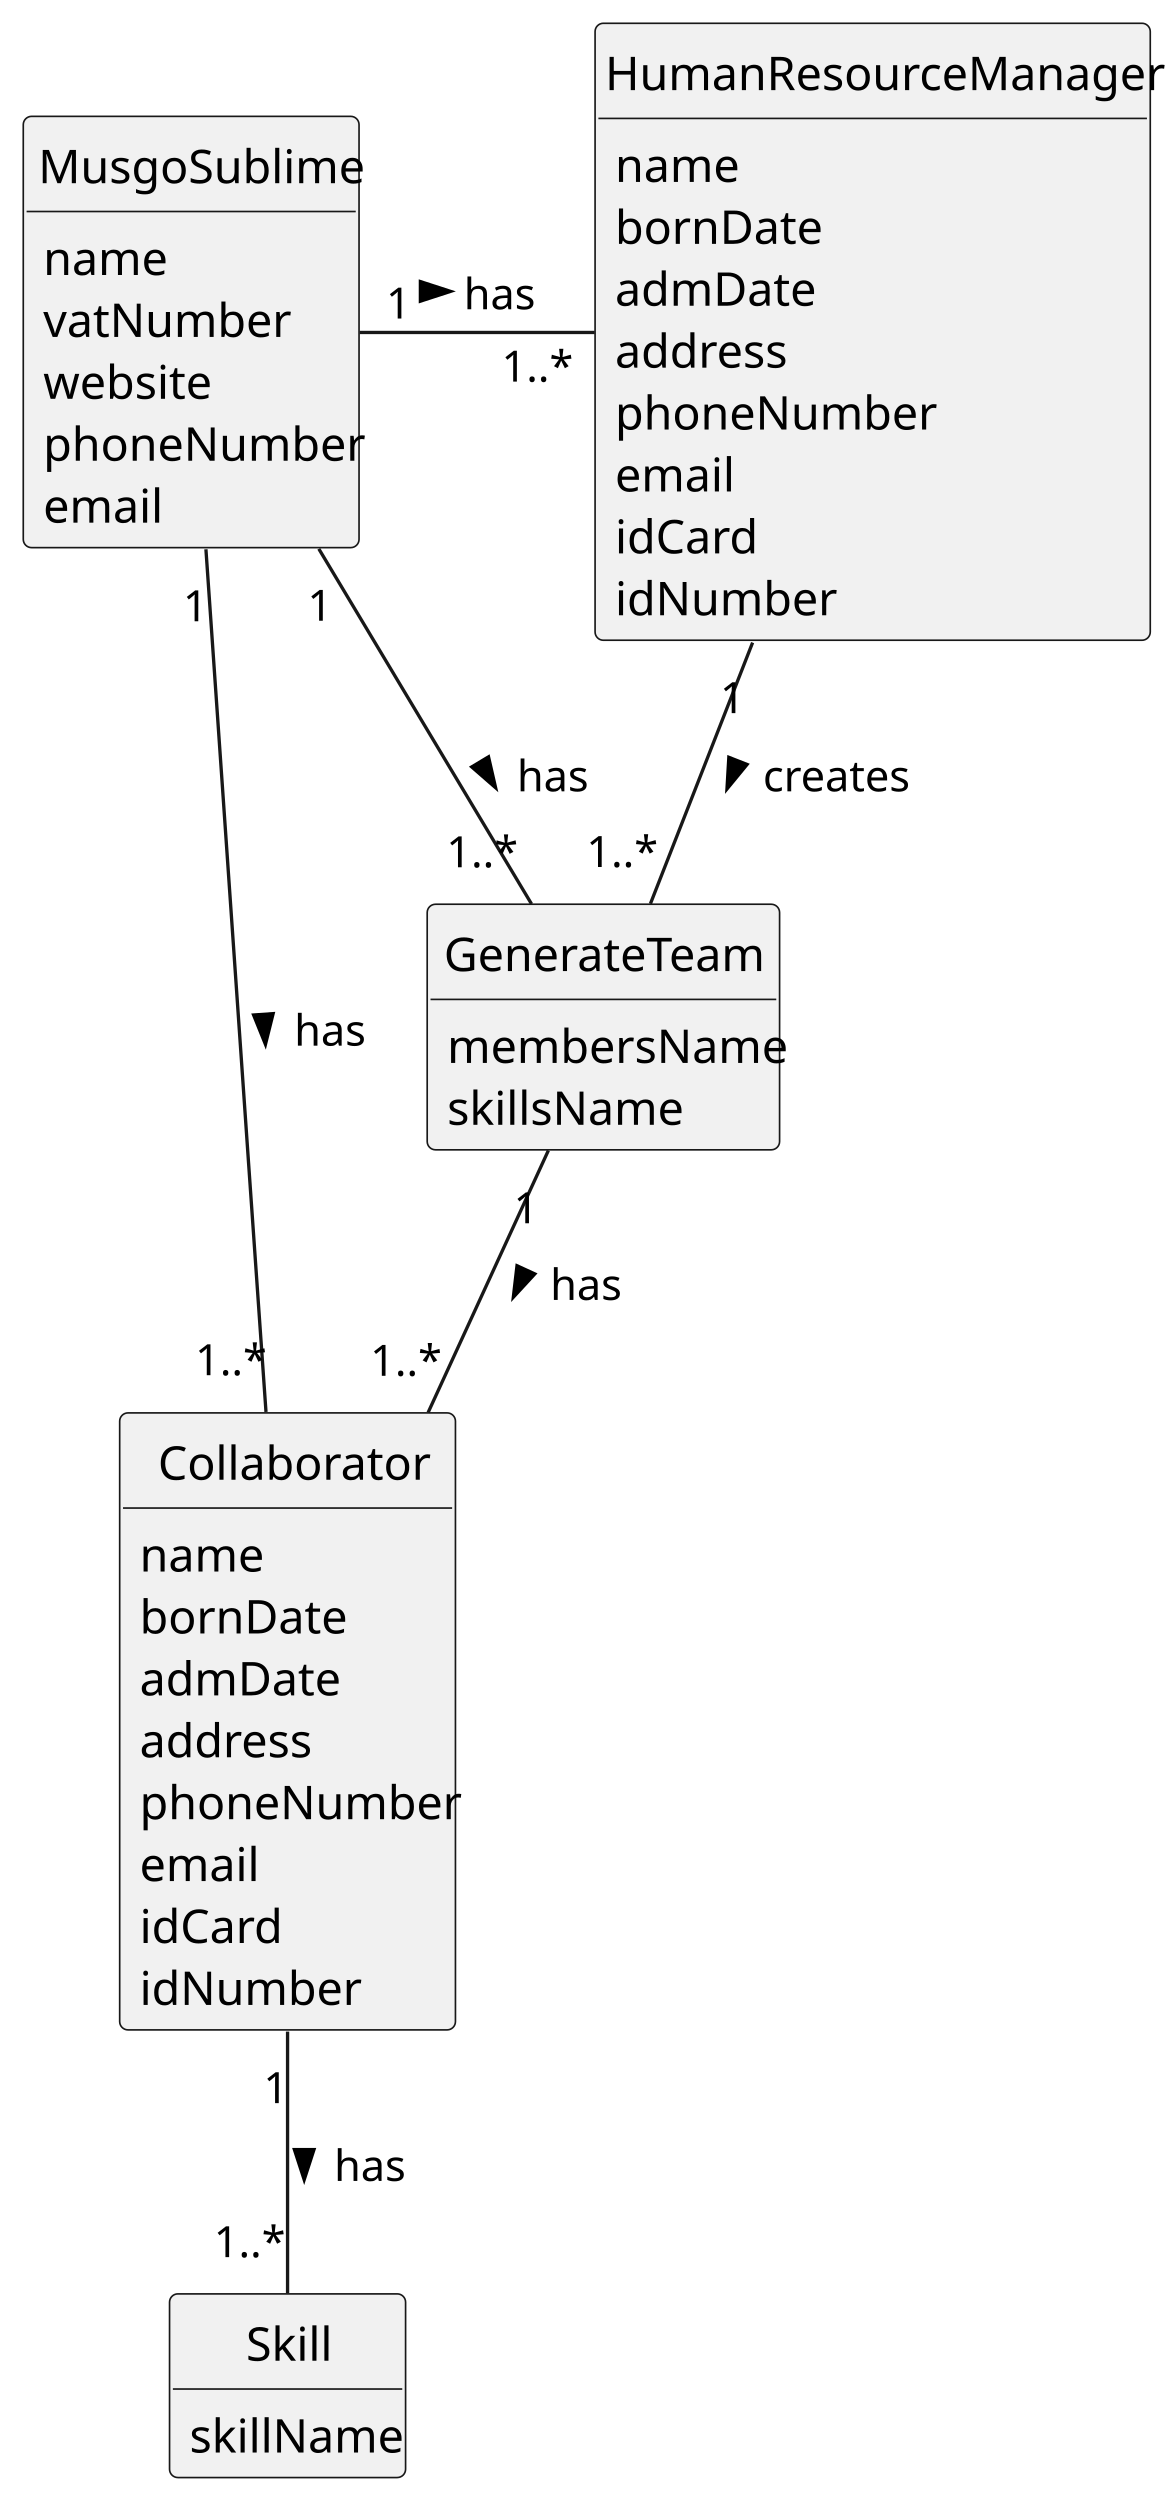
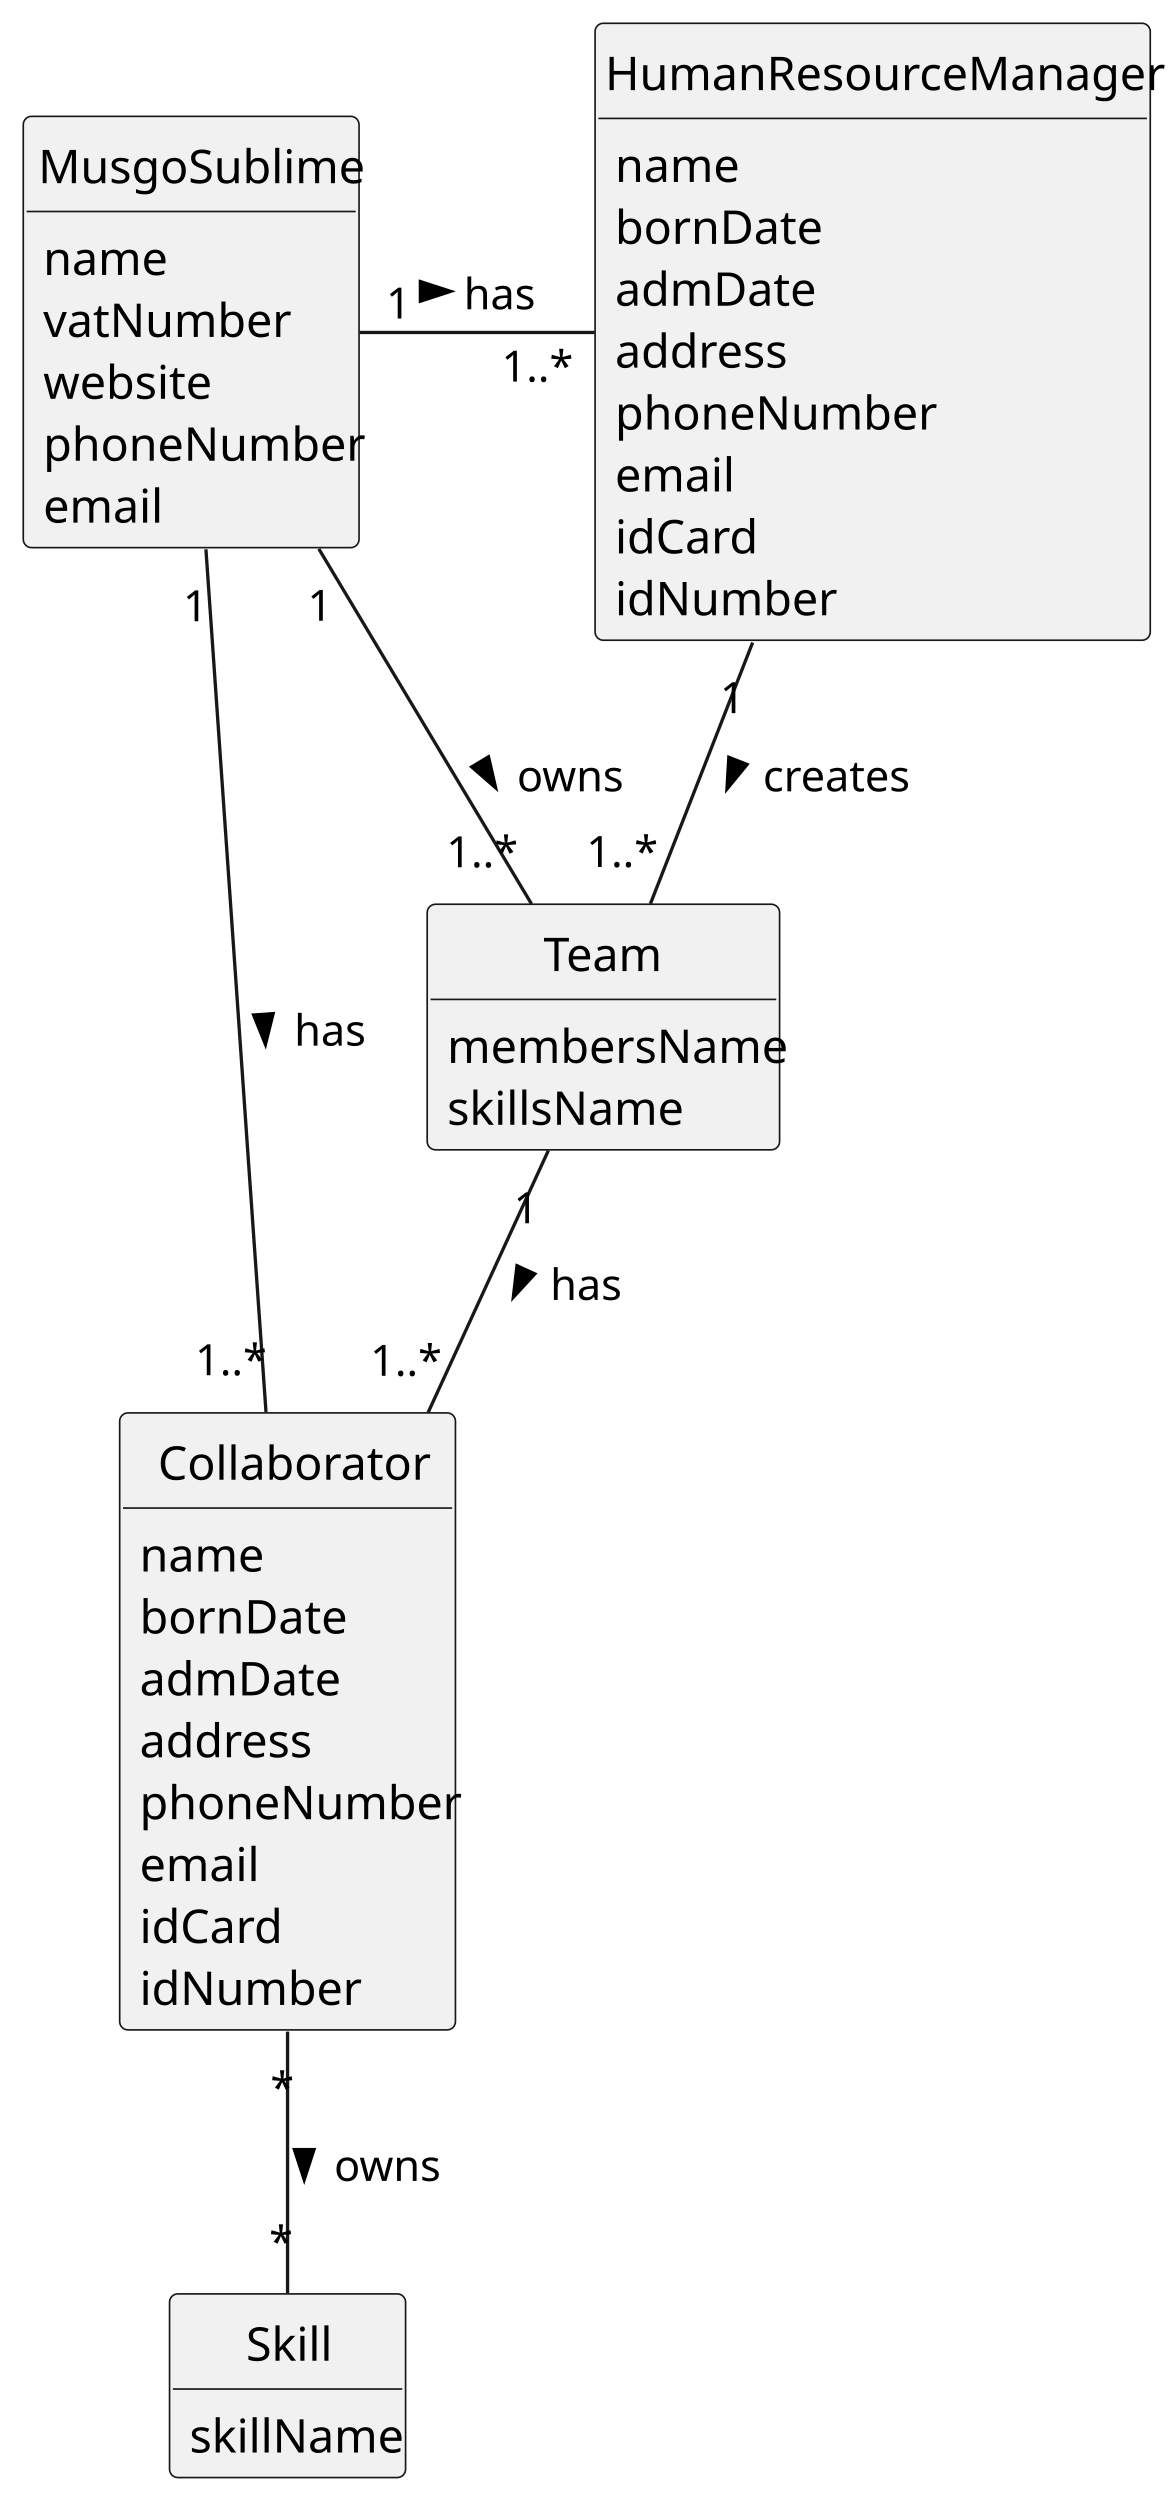
<svg xmlns="http://www.w3.org/2000/svg" contentStyleType="text/css" height="752px" preserveAspectRatio="none" style="width:353px;height:752px;background:#FFFFFF;" version="1.1" viewBox="0 0 353 752" width="353px" zoomAndPan="magnify">
  <defs />
  <g>
    <g id="elem_MusgoSublime">
      <rect codeLine="10" fill="#F1F1F1" height="129.727" id="MusgoSublime" rx="2.5" ry="2.5" style="stroke:#181818;stroke-width:0.5;" width="101" x="7" y="35" />
      <text fill="#000000" font-family="sans-serif" font-size="14" lengthAdjust="spacing" textLength="92" x="11.5" y="55.107">MusgoSublime</text>
      <line style="stroke:#181818;stroke-width:0.5;" x1="8" x2="107" y1="63.621" y2="63.621" />
      <text fill="#000000" font-family="sans-serif" font-size="14" lengthAdjust="spacing" textLength="35" x="13" y="82.728">name</text>
      <text fill="#000000" font-family="sans-serif" font-size="14" lengthAdjust="spacing" textLength="68" x="13" y="101.35">vatNumber</text>
      <text fill="#000000" font-family="sans-serif" font-size="14" lengthAdjust="spacing" textLength="47" x="13" y="119.971">website</text>
      <text fill="#000000" font-family="sans-serif" font-size="14" lengthAdjust="spacing" textLength="89" x="13" y="138.592">phoneNumber</text>
      <text fill="#000000" font-family="sans-serif" font-size="14" lengthAdjust="spacing" textLength="33" x="13" y="157.213">email</text>
    </g>
    <g id="elem_HumanResourceManager">
      <rect codeLine="18" fill="#F1F1F1" height="185.59" id="HumanResourceManager" rx="2.5" ry="2.5" style="stroke:#181818;stroke-width:0.5;" width="167" x="179" y="7" />
      <text fill="#000000" font-family="sans-serif" font-size="14" lengthAdjust="spacing" textLength="161" x="182" y="27.107">HumanResourceManager</text>
      <line style="stroke:#181818;stroke-width:0.5;" x1="180" x2="345" y1="35.621" y2="35.621" />
      <text fill="#000000" font-family="sans-serif" font-size="14" lengthAdjust="spacing" textLength="35" x="185" y="54.728">name</text>
      <text fill="#000000" font-family="sans-serif" font-size="14" lengthAdjust="spacing" textLength="59" x="185" y="73.35">bornDate</text>
      <text fill="#000000" font-family="sans-serif" font-size="14" lengthAdjust="spacing" textLength="57" x="185" y="91.971">admDate</text>
      <text fill="#000000" font-family="sans-serif" font-size="14" lengthAdjust="spacing" textLength="51" x="185" y="110.592">address</text>
      <text fill="#000000" font-family="sans-serif" font-size="14" lengthAdjust="spacing" textLength="89" x="185" y="129.213">phoneNumber</text>
      <text fill="#000000" font-family="sans-serif" font-size="14" lengthAdjust="spacing" textLength="33" x="185" y="147.834">email</text>
      <text fill="#000000" font-family="sans-serif" font-size="14" lengthAdjust="spacing" textLength="42" x="185" y="166.455">idCard</text>
      <text fill="#000000" font-family="sans-serif" font-size="14" lengthAdjust="spacing" textLength="60" x="185" y="185.076">idNumber</text>
    </g>
    <g id="elem_Skill">
      <rect codeLine="29" fill="#F1F1F1" height="55.242" id="Skill" rx="2.5" ry="2.5" style="stroke:#181818;stroke-width:0.5;" width="71" x="51" y="690" />
      <text fill="#000000" font-family="sans-serif" font-size="14" lengthAdjust="spacing" textLength="25" x="74" y="710.107">Skill</text>
      <line style="stroke:#181818;stroke-width:0.5;" x1="52" x2="121" y1="718.621" y2="718.621" />
      <text fill="#000000" font-family="sans-serif" font-size="14" lengthAdjust="spacing" textLength="59" x="57" y="737.729">skillName</text>
    </g>
    <g id="elem_Collaborator">
      <rect codeLine="33" fill="#F1F1F1" height="185.59" id="Collaborator" rx="2.5" ry="2.5" style="stroke:#181818;stroke-width:0.5;" width="101" x="36" y="425" />
      <text fill="#000000" font-family="sans-serif" font-size="14" lengthAdjust="spacing" textLength="78" x="47.5" y="445.107">Collaborator</text>
      <line style="stroke:#181818;stroke-width:0.5;" x1="37" x2="136" y1="453.621" y2="453.621" />
      <text fill="#000000" font-family="sans-serif" font-size="14" lengthAdjust="spacing" textLength="35" x="42" y="472.728">name</text>
      <text fill="#000000" font-family="sans-serif" font-size="14" lengthAdjust="spacing" textLength="59" x="42" y="491.35">bornDate</text>
      <text fill="#000000" font-family="sans-serif" font-size="14" lengthAdjust="spacing" textLength="57" x="42" y="509.971">admDate</text>
      <text fill="#000000" font-family="sans-serif" font-size="14" lengthAdjust="spacing" textLength="51" x="42" y="528.592">address</text>
      <text fill="#000000" font-family="sans-serif" font-size="14" lengthAdjust="spacing" textLength="89" x="42" y="547.213">phoneNumber</text>
      <text fill="#000000" font-family="sans-serif" font-size="14" lengthAdjust="spacing" textLength="33" x="42" y="565.834">email</text>
      <text fill="#000000" font-family="sans-serif" font-size="14" lengthAdjust="spacing" textLength="42" x="42" y="584.455">idCard</text>
      <text fill="#000000" font-family="sans-serif" font-size="14" lengthAdjust="spacing" textLength="60" x="42" y="603.076">idNumber</text>
    </g>
-     <g id="elem_GenerateTeam">
-       <rect codeLine="44" fill="#F1F1F1" height="73.863" id="GenerateTeam" rx="2.5" ry="2.5" style="stroke:#181818;stroke-width:0.5;" width="106" x="128.5" y="272" />
-       <text fill="#000000" font-family="sans-serif" font-size="14" lengthAdjust="spacing" textLength="96" x="133.5" y="292.107">GenerateTeam</text>
+     <g id="elem_Team">
+       <rect codeLine="44" fill="#F1F1F1" height="73.863" id="Team" rx="2.5" ry="2.5" style="stroke:#181818;stroke-width:0.5;" width="106" x="128.5" y="272" />
+       <text fill="#000000" font-family="sans-serif" font-size="14" lengthAdjust="spacing" textLength="36" x="163.5" y="292.107">Team</text>
      <line style="stroke:#181818;stroke-width:0.5;" x1="129.5" x2="233.5" y1="300.621" y2="300.621" />
      <text fill="#000000" font-family="sans-serif" font-size="14" lengthAdjust="spacing" textLength="94" x="134.5" y="319.728">membersName</text>
      <text fill="#000000" font-family="sans-serif" font-size="14" lengthAdjust="spacing" textLength="66" x="134.5" y="338.35">skillsName</text>
    </g>
    <g id="link_MusgoSublime_Collaborator">
      <path codeLine="49" d="M61.94,165.22 C65.36,214.65 70.22,284.65 74.5,346 C76.28,371.53 78.22,399.21 80.01,424.71 " fill="none" id="MusgoSublime-Collaborator" style="stroke:#181818;stroke-width:1.0;" />
      <polygon fill="#000000" points="79.847,314.133,82.151,304.906,76.287,305.314,79.847,314.133" style="stroke:#000000;stroke-width:1.0;" />
      <text fill="#000000" font-family="sans-serif" font-size="13" lengthAdjust="spacing" textLength="21" x="88.5" y="314.528">has</text>
      <text fill="#000000" font-family="sans-serif" font-size="13" lengthAdjust="spacing" textLength="7" x="55.037" y="186.88">1</text>
      <text fill="#000000" font-family="sans-serif" font-size="13" lengthAdjust="spacing" textLength="20" x="58.696" y="413.655">1..*</text>
    </g>
    <g id="link_MusgoSublime_HumanResourceManager">
      <path codeLine="50" d="M108.17,100 C129.52,100 154.93,100 178.91,100 " fill="none" id="MusgoSublime-HumanResourceManager" style="stroke:#181818;stroke-width:1.0;" />
      <polygon fill="#000000" points="135.5,87.645,126.455,84.707,126.455,90.584,135.5,87.645" style="stroke:#000000;stroke-width:1.0;" />
      <text fill="#000000" font-family="sans-serif" font-size="13" lengthAdjust="spacing" textLength="21" x="139.5" y="93.028">has</text>
      <text fill="#000000" font-family="sans-serif" font-size="13" lengthAdjust="spacing" textLength="7" x="116.126" y="95.821">1</text>
      <text fill="#000000" font-family="sans-serif" font-size="13" lengthAdjust="spacing" textLength="20" x="150.867" y="114.789">1..*</text>
    </g>
    <g id="link_Collaborator_Skill">
      <path codeLine="51" d="M86.5,611.1 C86.5,639.86 86.5,669.38 86.5,689.83 " fill="none" id="Collaborator-Skill" style="stroke:#181818;stroke-width:1.0;" />
      <polygon fill="#000000" points="91.5,655.645,94.439,646.6,88.561,646.6,91.5,655.645" style="stroke:#000000;stroke-width:1.0;" />
-       <text fill="#000000" font-family="sans-serif" font-size="13" lengthAdjust="spacing" textLength="21" x="100.5" y="656.028">has</text>
-       <text fill="#000000" font-family="sans-serif" font-size="13" lengthAdjust="spacing" textLength="7" x="79.243" y="632.615">1</text>
-       <text fill="#000000" font-family="sans-serif" font-size="13" lengthAdjust="spacing" textLength="20" x="64.312" y="678.952">1..*</text>
+       <text fill="#000000" font-family="sans-serif" font-size="13" lengthAdjust="spacing" textLength="30" x="100.5" y="656.028">owns</text>
+       <text fill="#000000" font-family="sans-serif" font-size="13" lengthAdjust="spacing" textLength="5" x="81.316" y="632.615">*</text>
+       <text fill="#000000" font-family="sans-serif" font-size="13" lengthAdjust="spacing" textLength="5" x="80.953" y="678.952">*</text>
    </g>
-     <g id="link_MusgoSublime_GenerateTeam">
-       <path codeLine="52" d="M95.89,165.08 C116.94,200.22 142.26,242.5 159.89,271.92 " fill="none" id="MusgoSublime-GenerateTeam" style="stroke:#181818;stroke-width:1.0;" />
+     <g id="link_MusgoSublime_Team">
+       <path codeLine="52" d="M95.89,165.08 C116.94,200.22 142.26,242.5 159.89,271.92 " fill="none" id="MusgoSublime-Team" style="stroke:#181818;stroke-width:1.0;" />
      <polygon fill="#000000" points="149.069,236.935,146.942,227.665,141.9,230.686,149.069,236.935" style="stroke:#000000;stroke-width:1.0;" />
-       <text fill="#000000" font-family="sans-serif" font-size="13" lengthAdjust="spacing" textLength="21" x="155.5" y="238.028">has</text>
+       <text fill="#000000" font-family="sans-serif" font-size="13" lengthAdjust="spacing" textLength="30" x="155.5" y="238.028">owns</text>
      <text fill="#000000" font-family="sans-serif" font-size="13" lengthAdjust="spacing" textLength="7" x="92.488" y="186.725">1</text>
      <text fill="#000000" font-family="sans-serif" font-size="13" lengthAdjust="spacing" textLength="20" x="134.26" y="260.868">1..*</text>
    </g>
-     <g id="link_GenerateTeam_Collaborator">
-       <path codeLine="53" d="M164.95,346.06 C154.9,367.95 141.59,396.97 128.78,424.88 " fill="none" id="GenerateTeam-Collaborator" style="stroke:#181818;stroke-width:1.0;" />
+     <g id="link_Team_Collaborator">
+       <path codeLine="53" d="M164.95,346.06 C154.9,367.95 141.59,396.97 128.78,424.88 " fill="none" id="Team-Collaborator" style="stroke:#181818;stroke-width:1.0;" />
      <polygon fill="#000000" points="154.415,390.19,160.858,383.195,155.516,380.743,154.415,390.19" style="stroke:#000000;stroke-width:1.0;" />
      <text fill="#000000" font-family="sans-serif" font-size="13" lengthAdjust="spacing" textLength="21" x="165.5" y="391.028">has</text>
      <text fill="#000000" font-family="sans-serif" font-size="13" lengthAdjust="spacing" textLength="7" x="154.504" y="367.956">1</text>
      <text fill="#000000" font-family="sans-serif" font-size="13" lengthAdjust="spacing" textLength="20" x="111.352" y="413.838">1..*</text>
    </g>
-     <g id="link_HumanResourceManager_GenerateTeam">
-       <path codeLine="54" d="M226.38,193.3 C215.5,221.12 204.19,250.02 195.64,271.86 " fill="none" id="HumanResourceManager-GenerateTeam" style="stroke:#181818;stroke-width:1.0;" />
+     <g id="link_HumanResourceManager_Team">
+       <path codeLine="54" d="M226.38,193.3 C215.5,221.12 204.19,250.02 195.64,271.86 " fill="none" id="HumanResourceManager-Team" style="stroke:#181818;stroke-width:1.0;" />
      <polygon fill="#000000" points="218.678,237.302,224.711,229.95,219.237,227.808,218.678,237.302" style="stroke:#000000;stroke-width:1.0;" />
      <text fill="#000000" font-family="sans-serif" font-size="13" lengthAdjust="spacing" textLength="43" x="229.5" y="238.028">creates</text>
      <text fill="#000000" font-family="sans-serif" font-size="13" lengthAdjust="spacing" textLength="7" x="216.594" y="214.511">1</text>
      <text fill="#000000" font-family="sans-serif" font-size="13" lengthAdjust="spacing" textLength="20" x="176.377" y="260.797">1..*</text>
    </g>
  </g>
</svg>
